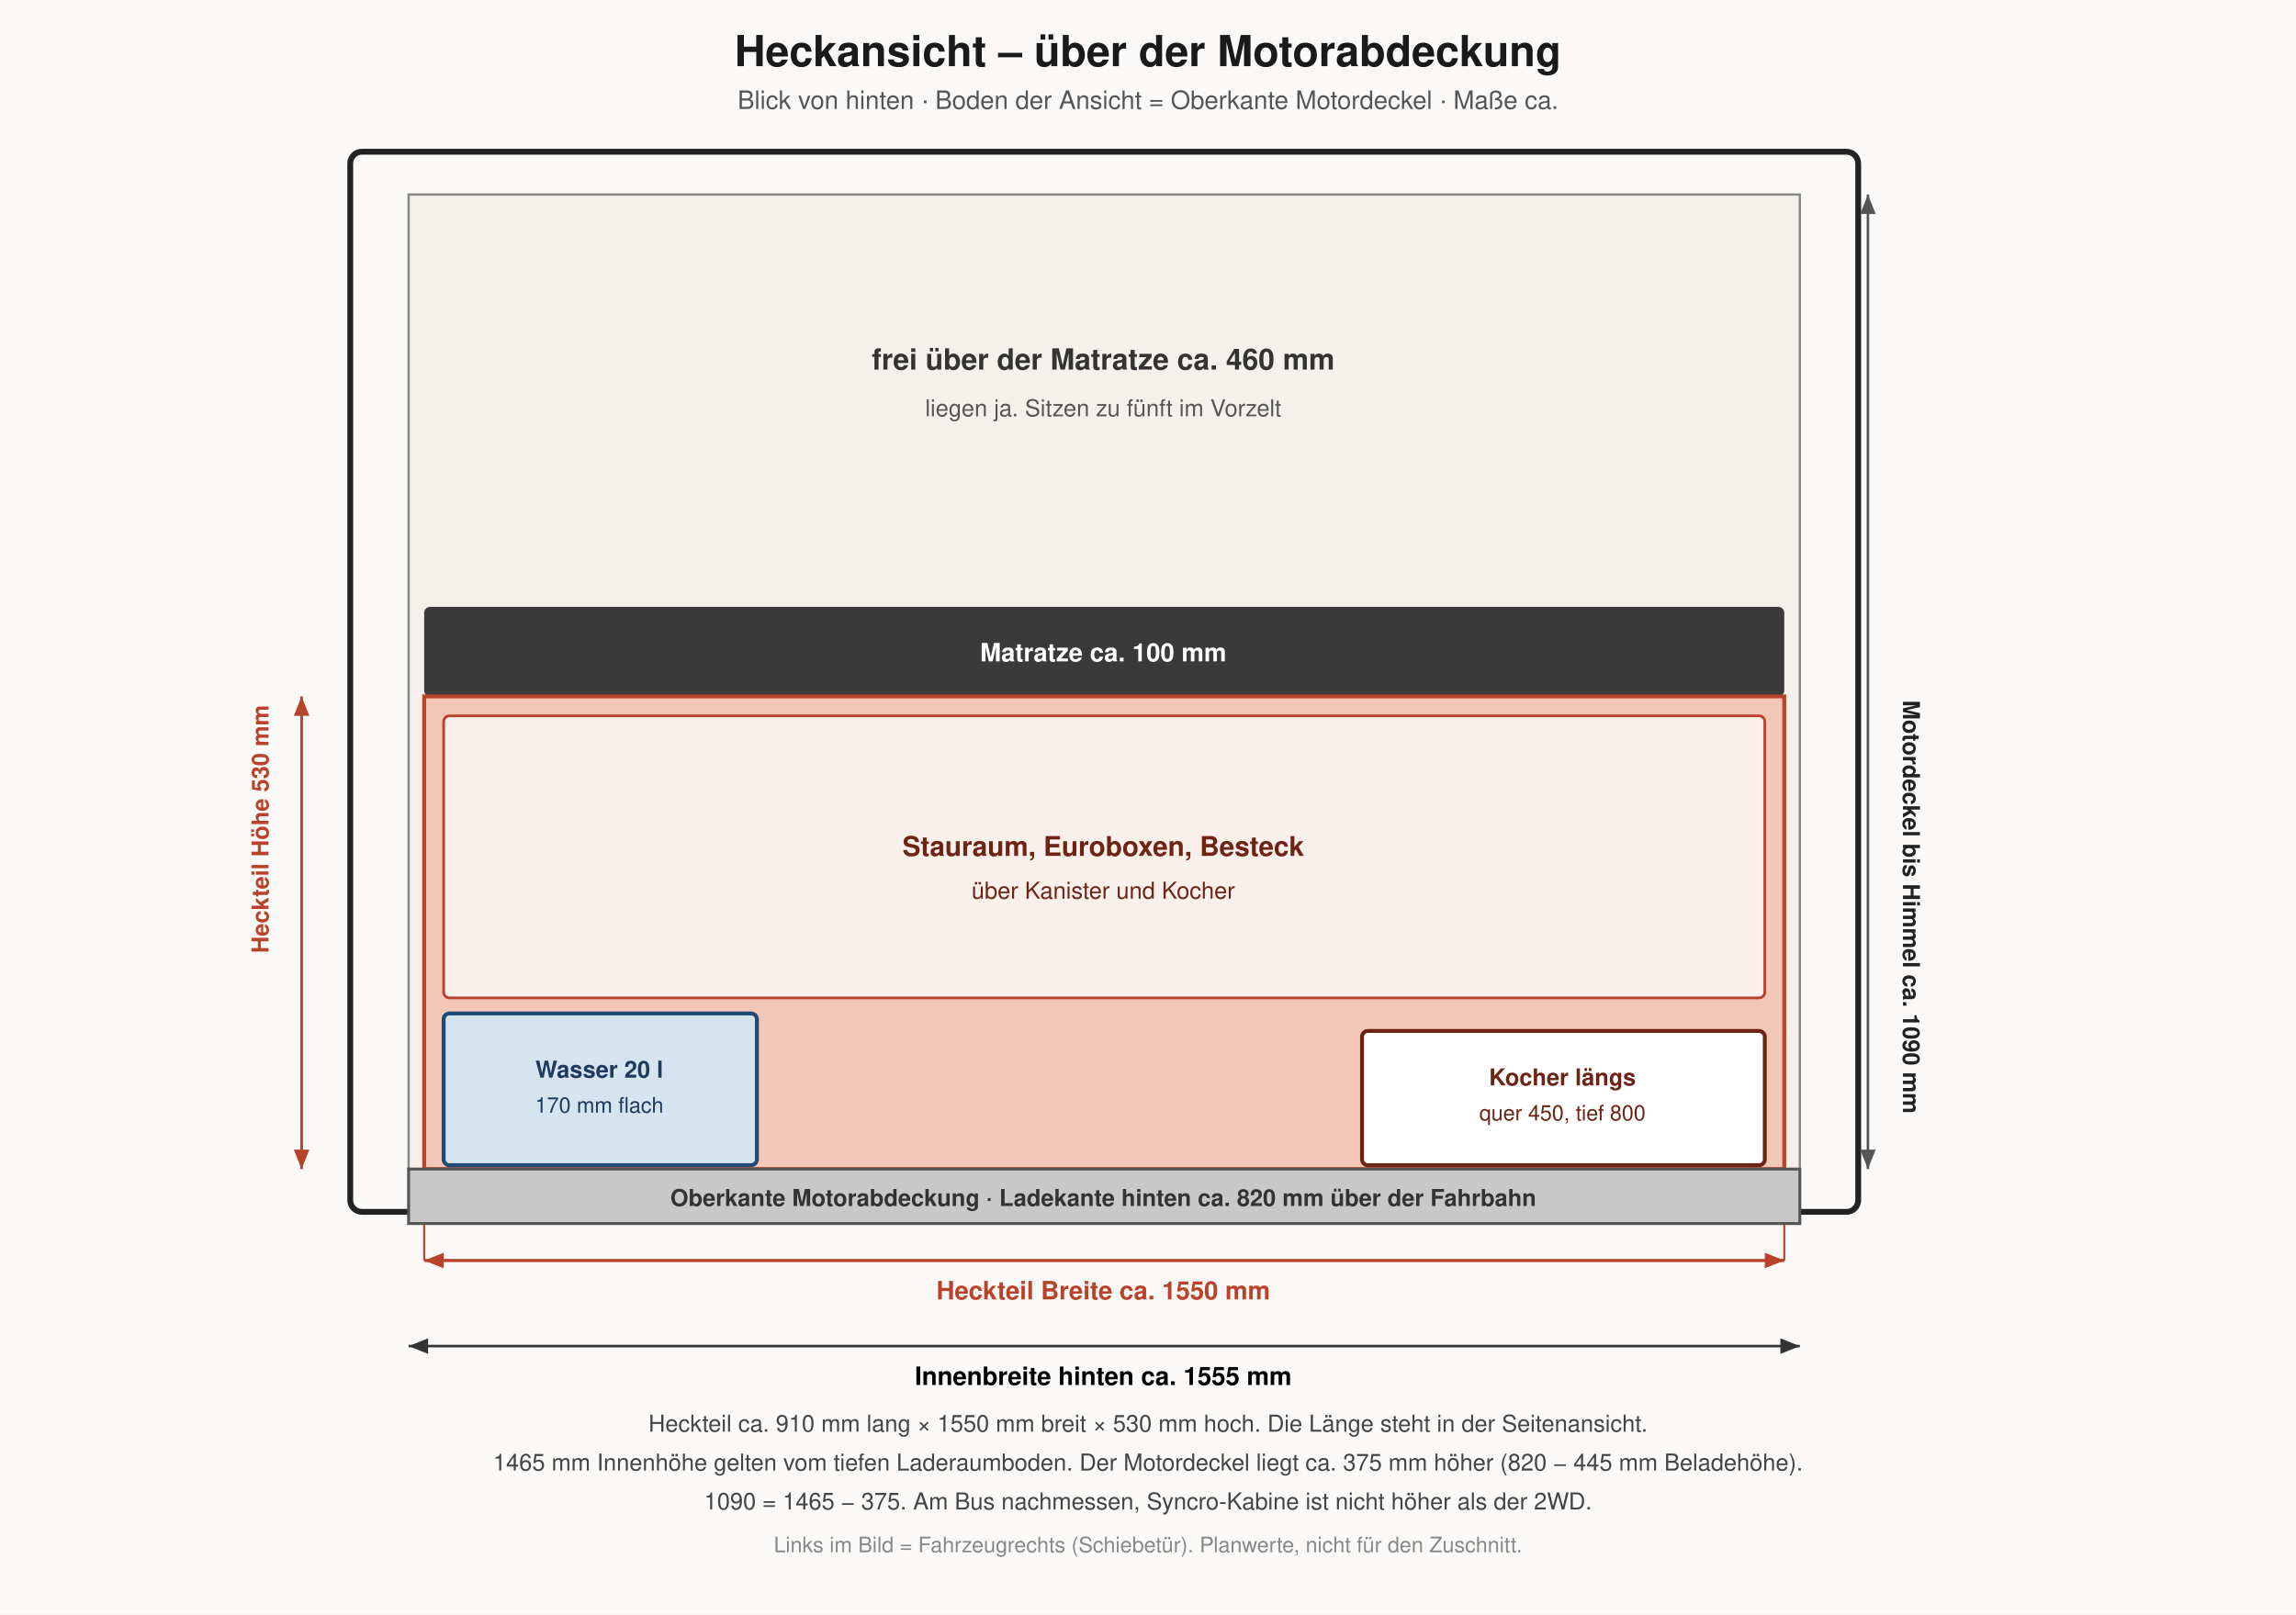
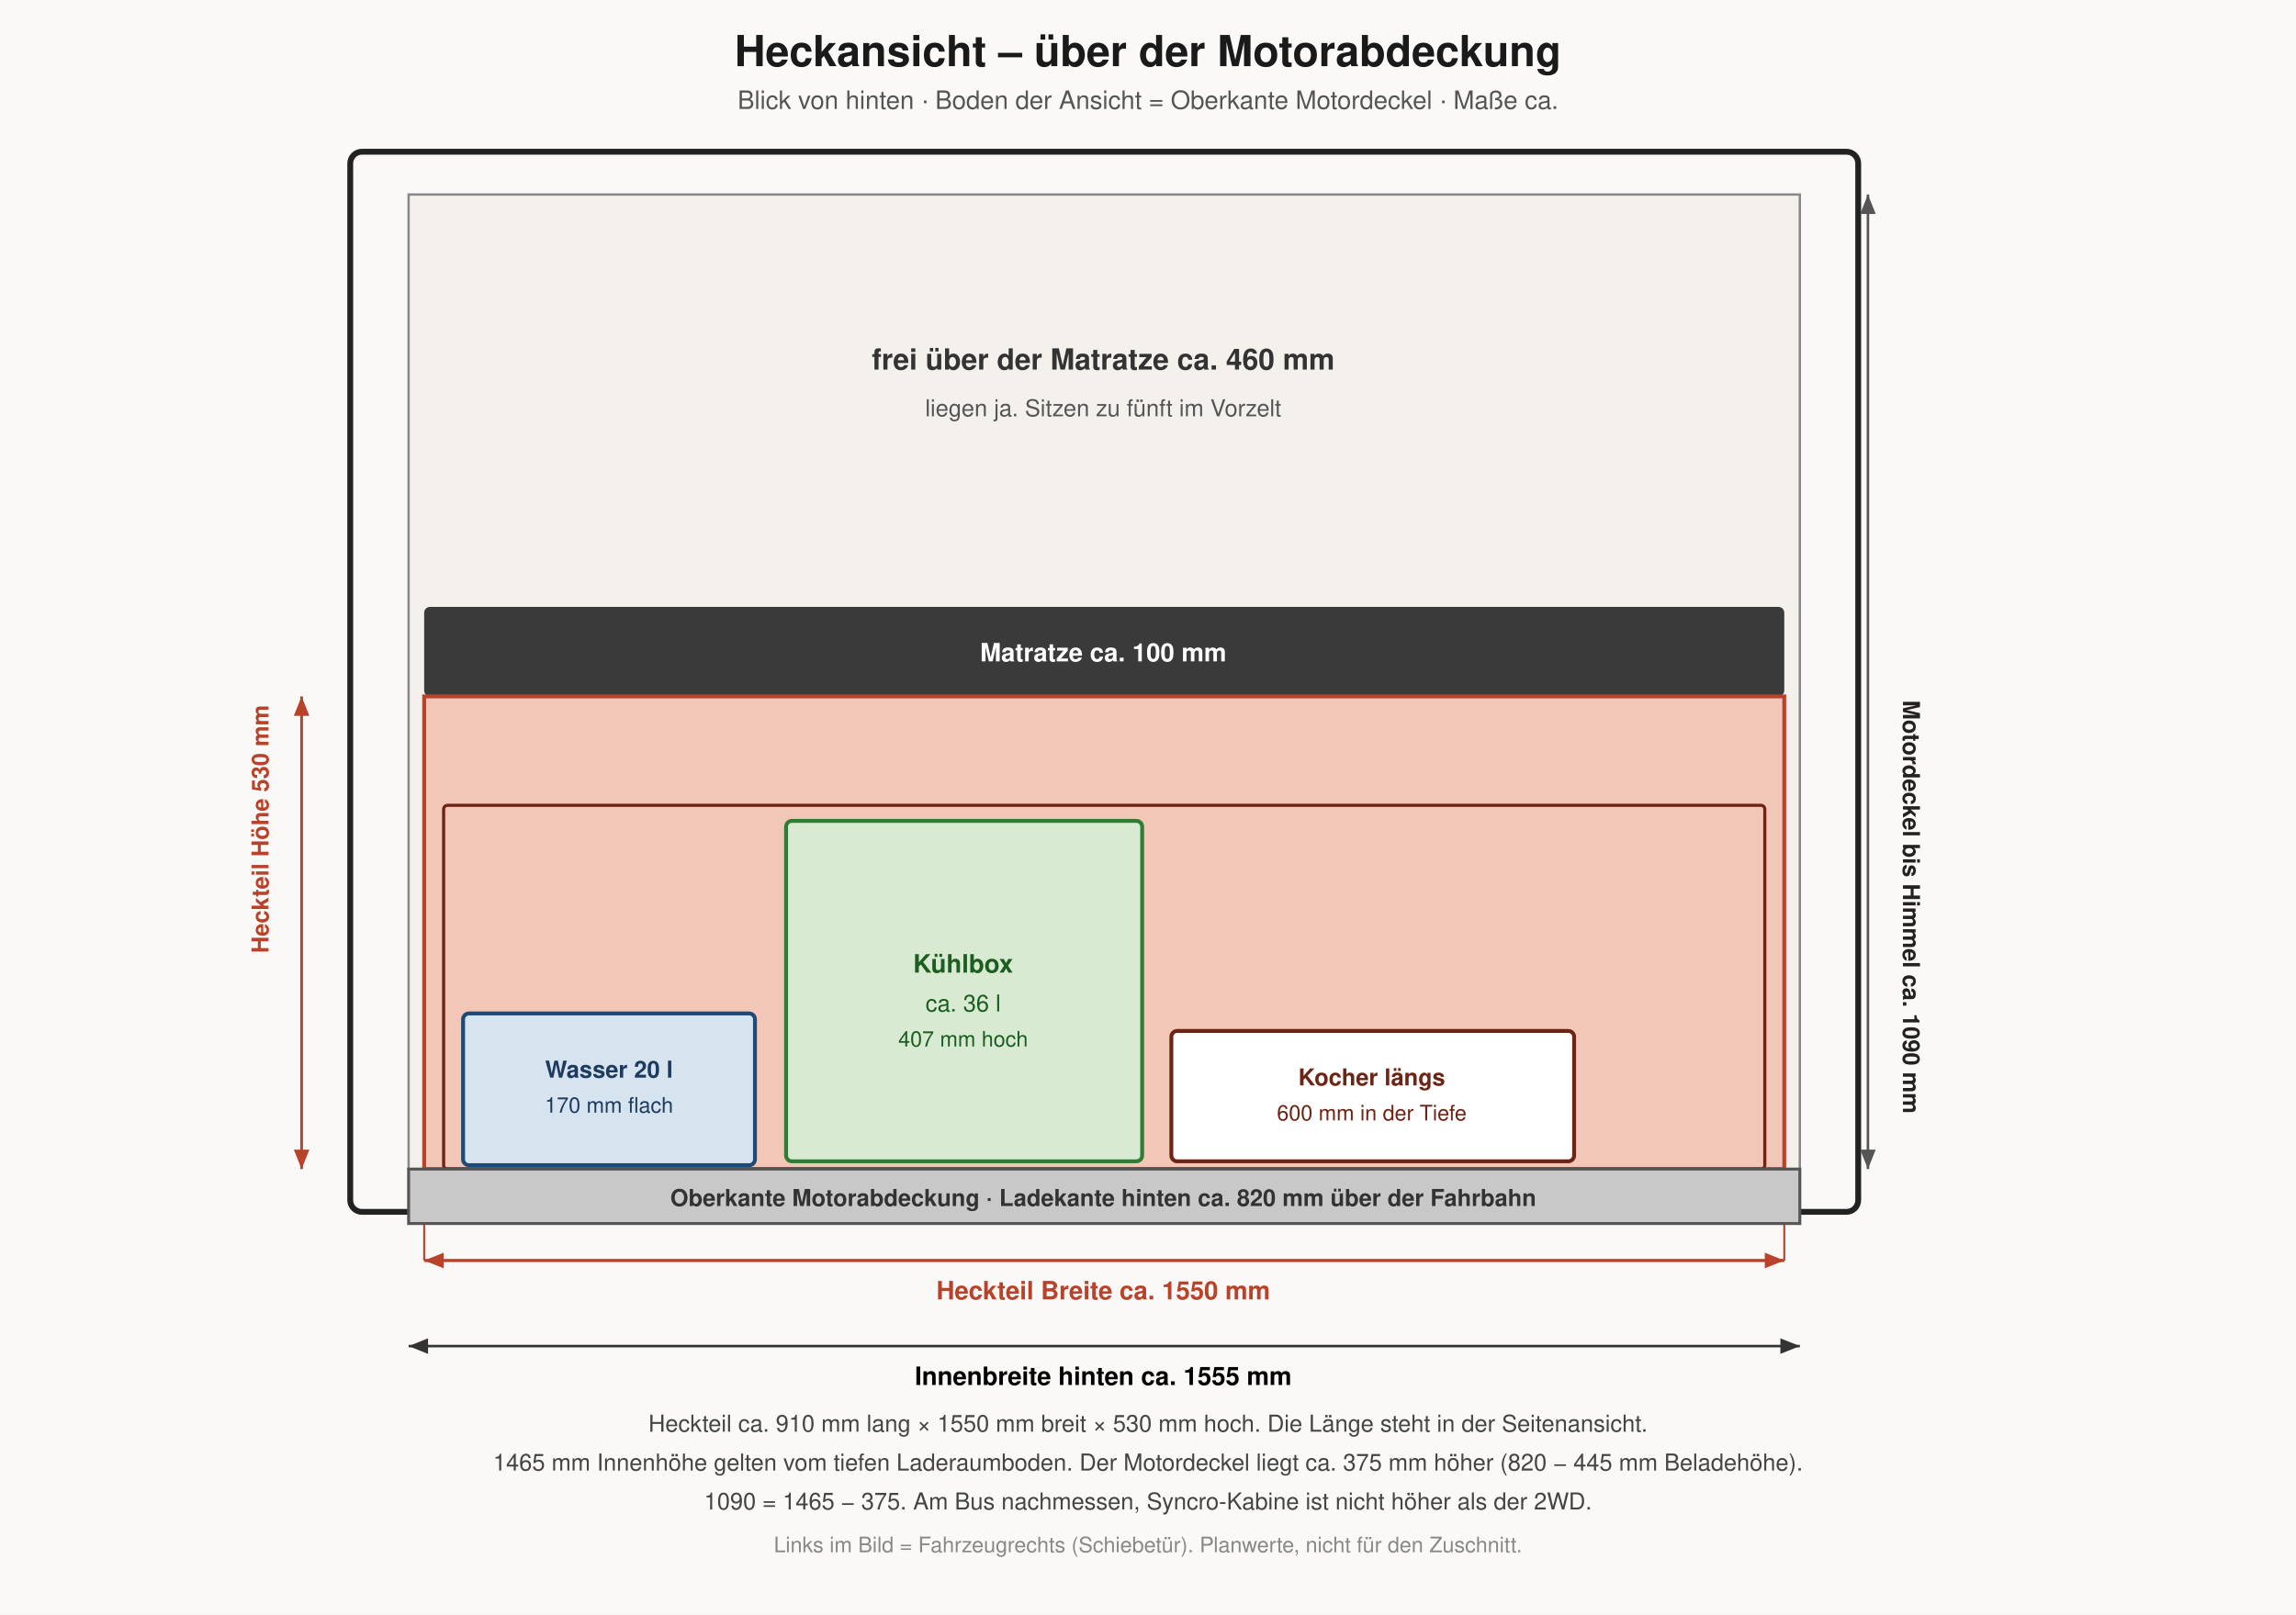
<svg xmlns="http://www.w3.org/2000/svg" viewBox="0 0 1180 830" font-family="Helvetica, Arial, sans-serif">
  <rect width="1180" height="830" fill="#faf9f7" />
  <text x="590" y="34" text-anchor="middle" font-size="22" font-weight="700" fill="#1a1a1a">Heckansicht – über der Motorabdeckung</text>
  <text x="590" y="56" text-anchor="middle" font-size="13" fill="#555">Blick von hinten · Boden der Ansicht = Oberkante Motordeckel · Maße ca.</text>
  <rect x="180" y="78" width="775" height="545" rx="6" fill="none" stroke="#222" stroke-width="3" />
  <rect x="210" y="100" width="715" height="501" fill="#f4f1ec" stroke="#888" stroke-width="1.2" />
  <text x="567" y="190" text-anchor="middle" font-size="15" font-weight="700" fill="#333">frei über der Matratze ca. 460 mm</text>
  <text x="567" y="214" text-anchor="middle" font-size="12" fill="#555">liegen ja. Sitzen zu fünft im Vorzelt</text>
  <rect x="218" y="312" width="699" height="46" rx="3" fill="#3a3a3a" />
  <text x="567" y="340" text-anchor="middle" font-size="13" font-weight="700" fill="#fff">Matratze ca. 100 mm</text>
  <rect x="218" y="358" width="699" height="243" fill="#f3c7b8" stroke="#b8432a" stroke-width="2" />
-   <rect x="228" y="368" width="679" height="145" rx="3" fill="#faf0eb" stroke="#b8432a" stroke-width="1.4" />
-   <text x="567" y="440" text-anchor="middle" font-size="14" font-weight="700" fill="#6e2414">Stauraum, Euroboxen, Besteck</text>
-   <text x="567" y="462" text-anchor="middle" font-size="12" fill="#6e2414">über Kanister und Kocher</text>
-   <rect x="228" y="521" width="161" height="78" rx="3" fill="#d6e4f0" stroke="#1e4a78" stroke-width="2" />
-   <text x="308" y="554" text-anchor="middle" font-size="12" font-weight="700" fill="#1e3a5f">Wasser 20 l</text>
-   <text x="308" y="572" text-anchor="middle" font-size="11" fill="#1e3a5f">170 mm flach</text>
-   <rect x="700" y="530" width="207" height="69" rx="3" fill="#fff" stroke="#6e2414" stroke-width="2" />
-   <text x="803" y="558" text-anchor="middle" font-size="12" font-weight="700" fill="#6e2414">Kocher längs</text>
-   <text x="803" y="576" text-anchor="middle" font-size="11" fill="#6e2414">quer 450, tief 800</text>
+   <rect x="228" y="414" width="679" height="187" rx="2" fill="none" stroke="#6e2414" stroke-width="1.6" />
+   <rect x="238" y="521" width="150" height="78" rx="3" fill="#d6e4f0" stroke="#1e4a78" stroke-width="2" />
+   <text x="313" y="554" text-anchor="middle" font-size="12" font-weight="700" fill="#1e3a5f">Wasser 20 l</text>
+   <text x="313" y="572" text-anchor="middle" font-size="11" fill="#1e3a5f">170 mm flach</text>
+   <rect x="404" y="422" width="183" height="175" rx="3" fill="#d9ead3" stroke="#2e7d32" stroke-width="2" />
+   <text x="495" y="500" text-anchor="middle" font-size="13" font-weight="700" fill="#1b5e20">Kühlbox</text>
+   <text x="495" y="520" text-anchor="middle" font-size="12" fill="#1b5e20">ca. 36 l</text>
+   <text x="495" y="538" text-anchor="middle" font-size="11" fill="#1b5e20">407 mm hoch</text>
+   <rect x="602" y="530" width="207" height="67" rx="3" fill="#fff" stroke="#6e2414" stroke-width="2" />
+   <text x="705" y="558" text-anchor="middle" font-size="12" font-weight="700" fill="#6e2414">Kocher längs</text>
+   <text x="705" y="576" text-anchor="middle" font-size="11" fill="#6e2414">600 mm in der Tiefe</text>
  <line x1="218" y1="601" x2="218" y2="648" stroke="#b8432a" stroke-width="1" />
  <line x1="917" y1="601" x2="917" y2="648" stroke="#b8432a" stroke-width="1" />
  <line x1="218" y1="648" x2="917" y2="648" stroke="#b8432a" stroke-width="1.6" />
  <polygon points="218,648 228,644 228,652" fill="#b8432a" />
  <polygon points="917,648 907,644 907,652" fill="#b8432a" />
  <text x="567" y="668" text-anchor="middle" font-size="13" font-weight="700" fill="#b8432a">Heckteil Breite ca. 1550 mm</text>
  <line x1="210" y1="692" x2="925" y2="692" stroke="#333" stroke-width="1.3" />
  <polygon points="210,692 220,688 220,696" fill="#333" />
  <polygon points="925,692 915,688 915,696" fill="#333" />
  <text x="567" y="712" text-anchor="middle" font-size="13" font-weight="700">Innenbreite hinten ca. 1555 mm</text>
  <line x1="155" y1="358" x2="155" y2="601" stroke="#b8432a" stroke-width="1.4" />
  <polygon points="155,358 151,368 159,368" fill="#b8432a" />
  <polygon points="155,601 151,591 159,591" fill="#b8432a" />
  <text x="138" y="490" transform="rotate(-90 138 490)" font-size="12" font-weight="700" fill="#b8432a">Heckteil Höhe 530 mm</text>
  <line x1="960" y1="100" x2="960" y2="601" stroke="#555" stroke-width="1.3" />
  <polygon points="960,100 956,110 964,110" fill="#555" />
  <polygon points="960,601 956,591 964,591" fill="#555" />
  <text x="978" y="360" transform="rotate(90 978 360)" font-size="12" font-weight="700" fill="#222">Motordeckel bis Himmel ca. 1090 mm</text>
  <rect x="210" y="601" width="715" height="28" fill="#c8c8c8" stroke="#555" stroke-width="1.5" />
  <text x="567" y="620" text-anchor="middle" font-size="12" font-weight="700" fill="#333">Oberkante Motorabdeckung · Ladekante hinten ca. 820 mm über der Fahrbahn</text>
  <text x="590" y="736" text-anchor="middle" font-size="12" fill="#444">Heckteil ca. 910 mm lang × 1550 mm breit × 530 mm hoch. Die Länge steht in der Seitenansicht.</text>
  <text x="590" y="756" text-anchor="middle" font-size="12" fill="#444">1465 mm Innenhöhe gelten vom tiefen Laderaumboden. Der Motordeckel liegt ca. 375 mm höher (820 − 445 mm Beladehöhe).</text>
  <text x="590" y="776" text-anchor="middle" font-size="12" fill="#444">1090 = 1465 − 375. Am Bus nachmessen, Syncro-Kabine ist nicht höher als der 2WD.</text>
  <text x="590" y="798" text-anchor="middle" font-size="11" fill="#888">Links im Bild = Fahrzeugrechts (Schiebetür). Planwerte, nicht für den Zuschnitt.</text>
</svg>
